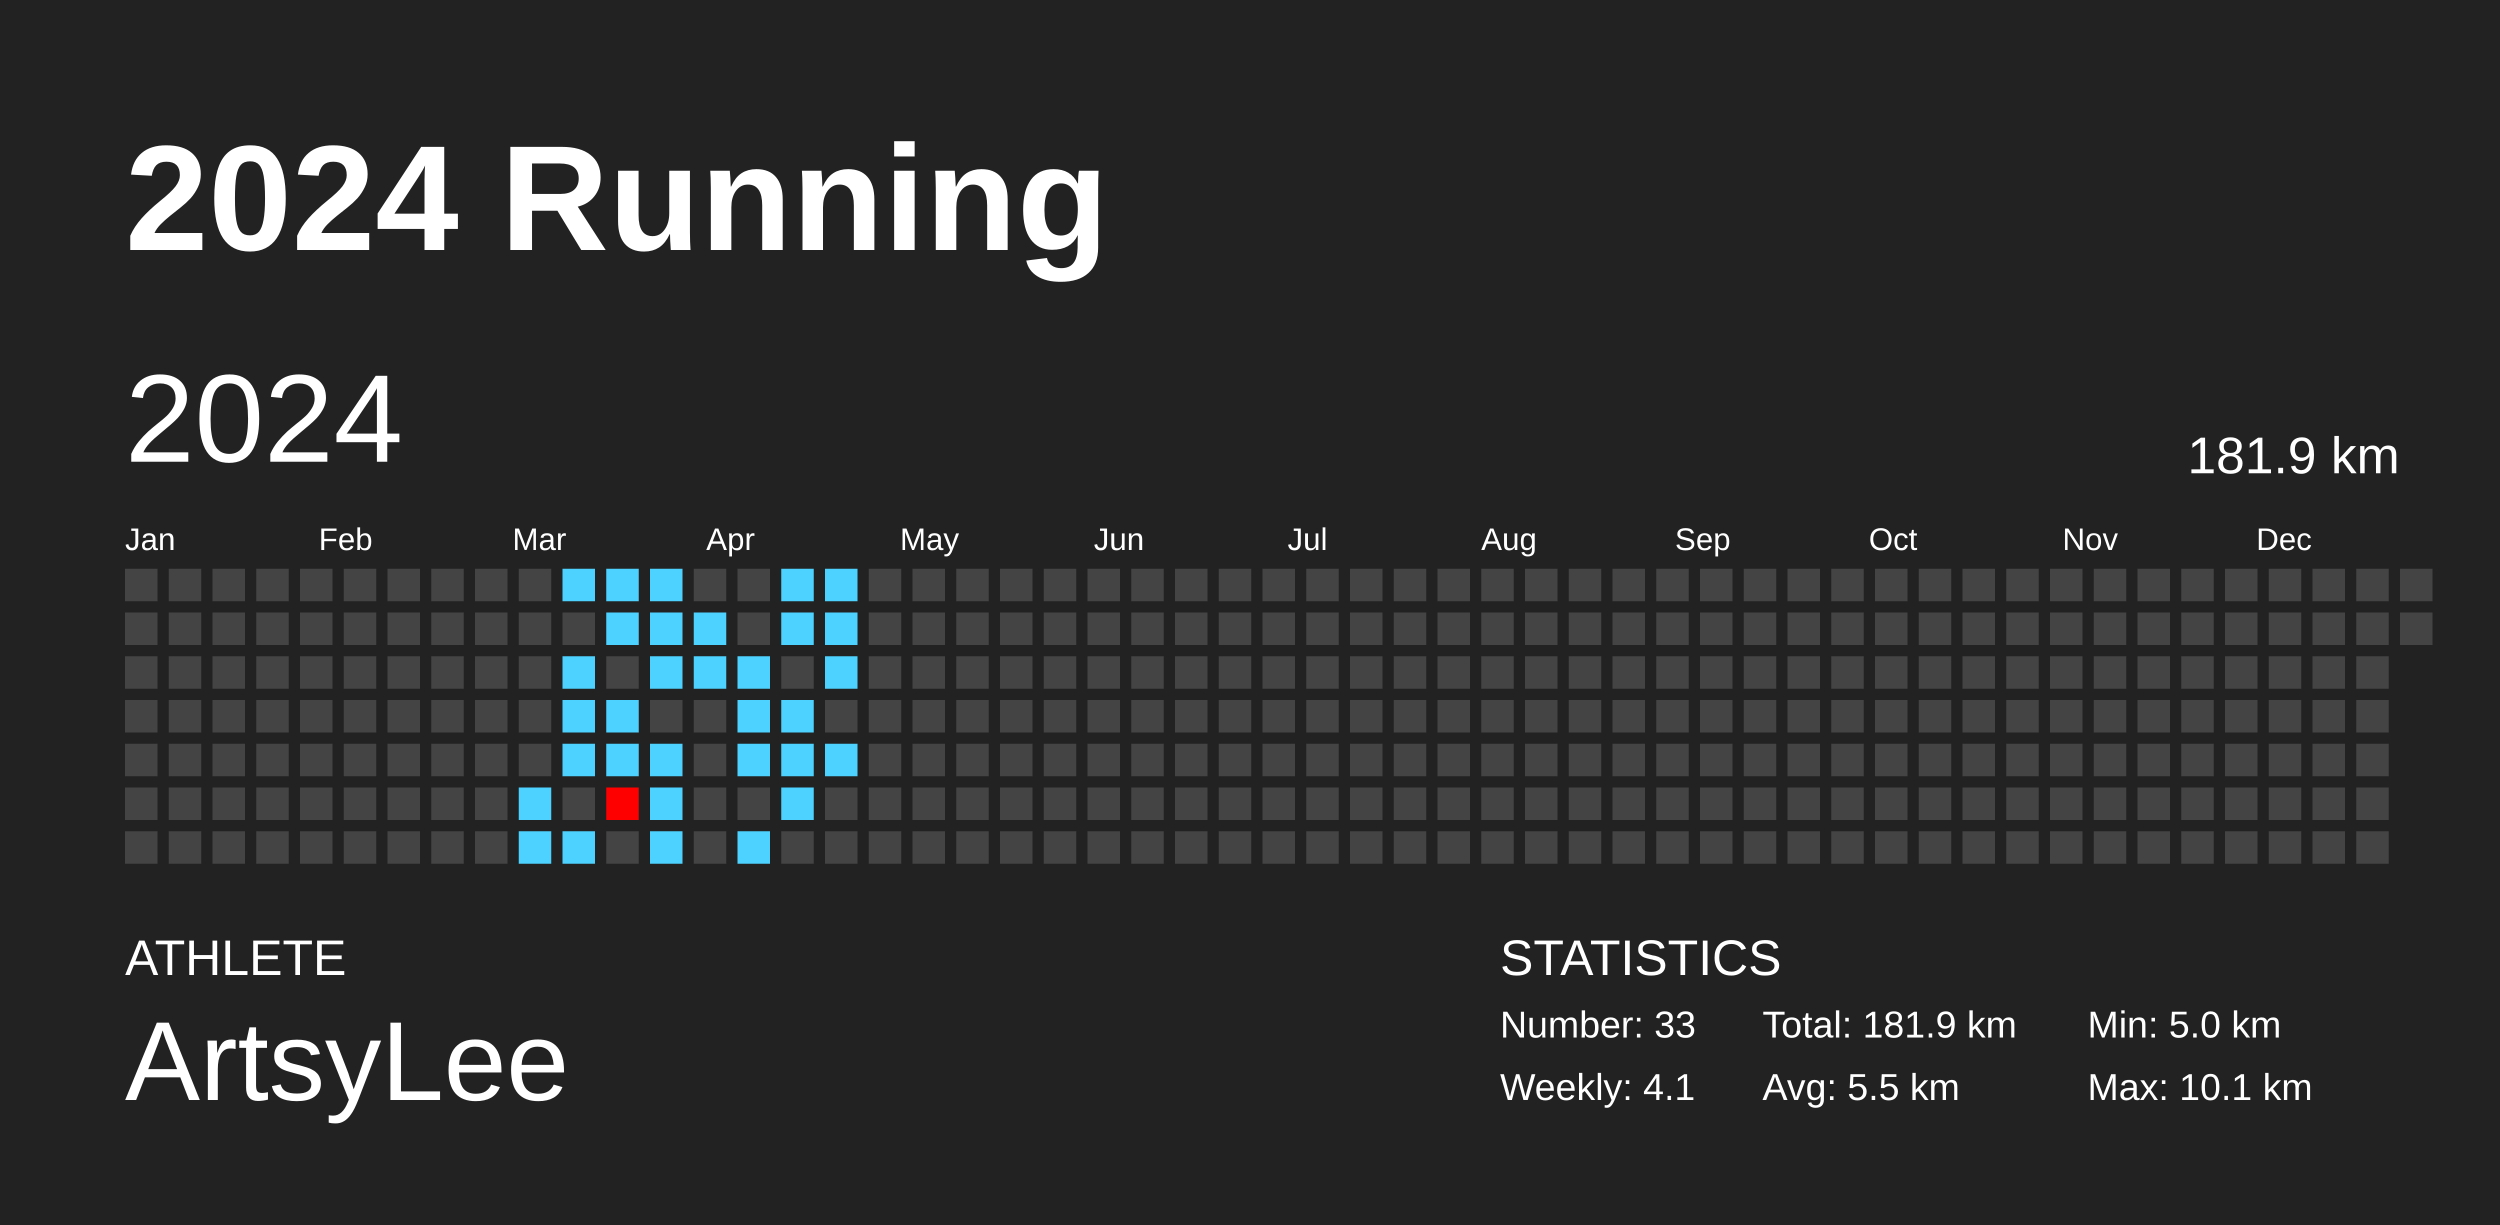
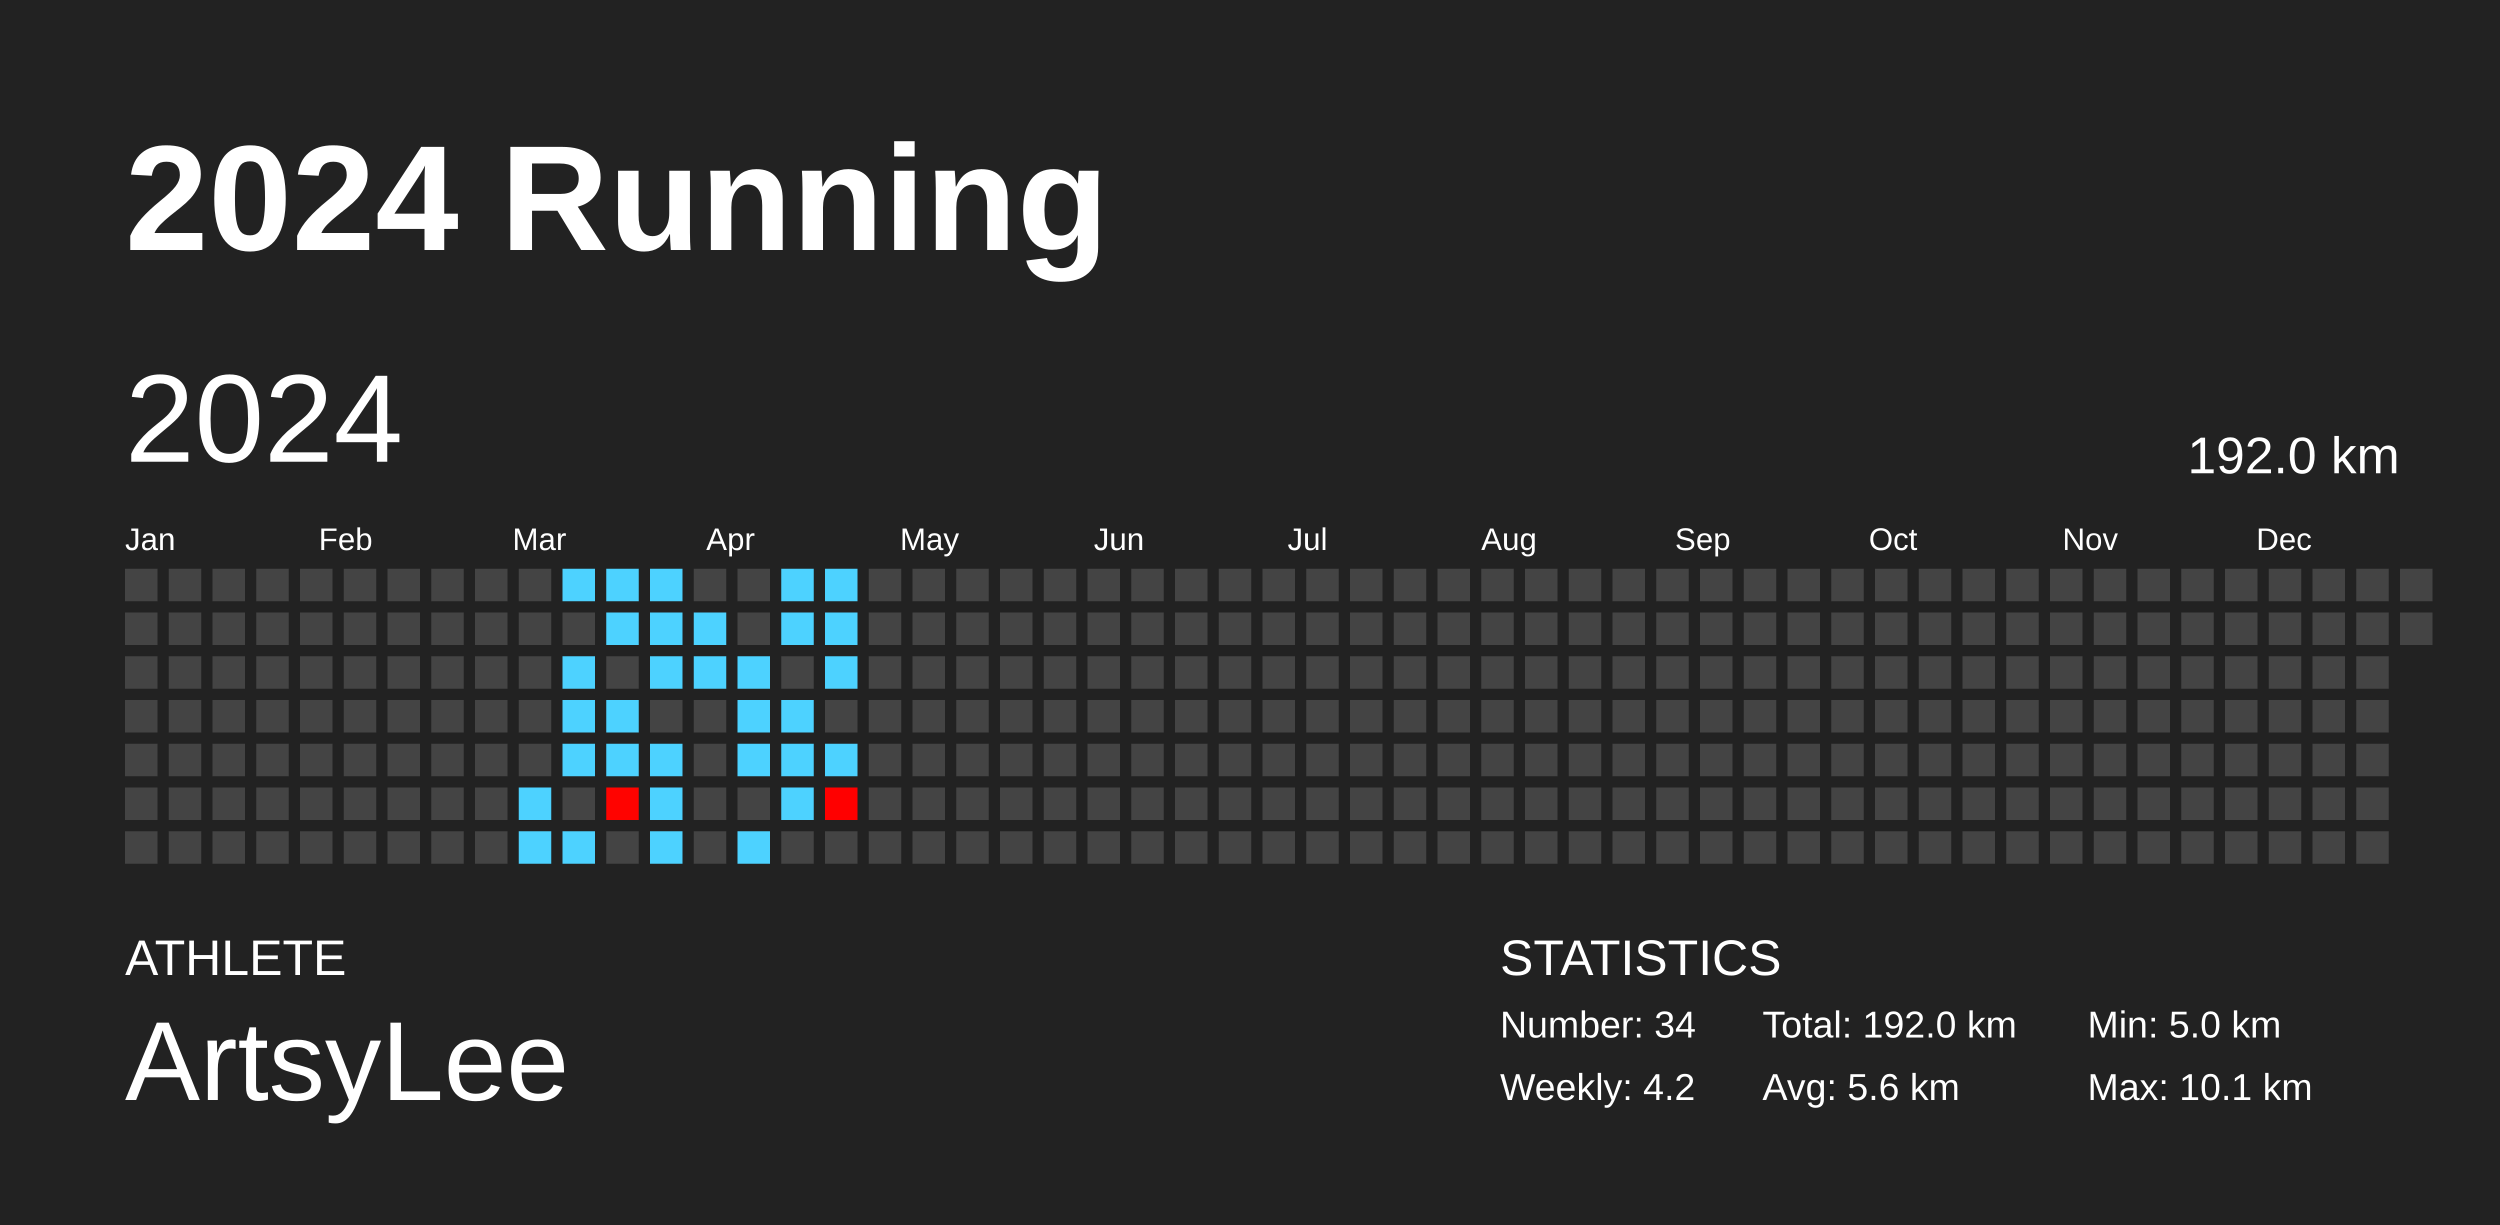
<svg xmlns="http://www.w3.org/2000/svg" baseProfile="full" height="98mm" version="1.1" viewBox="0,0,200,98" width="200mm">
  <defs />
  <rect fill="#222222" height="98" width="200" x="0" y="0" />
  <text fill="#FFFFFF" style="font-size:12px; font-family:Arial; font-weight:bold;" x="10" y="20">2024 Running</text>
  <text fill="#FFFFFF" style="font-size:4px; font-family:Arial" x="10" y="78">ATHLETE</text>
  <text fill="#FFFFFF" style="font-size:9px; font-family:Arial" x="10" y="88">ArtsyLee</text>
  <text fill="#FFFFFF" style="font-size:4px; font-family:Arial" x="120" y="78">STATISTICS</text>
-   <text fill="#FFFFFF" style="font-size:3px; font-family:Arial" x="120" y="83">Number: 33</text>
-   <text fill="#FFFFFF" style="font-size:3px; font-family:Arial" x="120" y="88">Weekly: 4.1</text>
-   <text fill="#FFFFFF" style="font-size:3px; font-family:Arial" x="141" y="83">Total: 181.9 km</text>
-   <text fill="#FFFFFF" style="font-size:3px; font-family:Arial" x="141" y="88">Avg: 5.5 km</text>
+   <text fill="#FFFFFF" style="font-size:3px; font-family:Arial" x="120" y="83">Number: 34</text>
+   <text fill="#FFFFFF" style="font-size:3px; font-family:Arial" x="120" y="88">Weekly: 4.2</text>
+   <text fill="#FFFFFF" style="font-size:3px; font-family:Arial" x="141" y="83">Total: 192.0 km</text>
+   <text fill="#FFFFFF" style="font-size:3px; font-family:Arial" x="141" y="88">Avg: 5.6 km</text>
  <text fill="#FFFFFF" style="font-size:3px; font-family:Arial" x="167" y="83">Min: 5.0 km</text>
  <text fill="#FFFFFF" style="font-size:3px; font-family:Arial" x="167" y="88">Max: 10.1 km</text>
  <text dominant-baseline="hanging" fill="#FFFFFF" style="font-size:10.0px; font-family:Arial;" x="10" y="30">2024</text>
-   <text dominant-baseline="hanging" fill="#FFFFFF" style="font-size:4.125px; font-family:Arial;" x="175" y="35">181.9 km</text>
+   <text dominant-baseline="hanging" fill="#FFFFFF" style="font-size:4.125px; font-family:Arial;" x="175" y="35">192.0 km</text>
  <text fill="#FFFFFF" style="font-size:2.5px; font-family:Arial" x="10.0" y="44">Jan</text>
  <text fill="#FFFFFF" style="font-size:2.5px; font-family:Arial" x="25.5" y="44">Feb</text>
  <text fill="#FFFFFF" style="font-size:2.5px; font-family:Arial" x="41.0" y="44">Mar</text>
  <text fill="#FFFFFF" style="font-size:2.5px; font-family:Arial" x="56.5" y="44">Apr</text>
  <text fill="#FFFFFF" style="font-size:2.5px; font-family:Arial" x="72.0" y="44">May</text>
  <text fill="#FFFFFF" style="font-size:2.5px; font-family:Arial" x="87.5" y="44">Jun</text>
  <text fill="#FFFFFF" style="font-size:2.5px; font-family:Arial" x="103.0" y="44">Jul</text>
  <text fill="#FFFFFF" style="font-size:2.5px; font-family:Arial" x="118.5" y="44">Aug</text>
  <text fill="#FFFFFF" style="font-size:2.5px; font-family:Arial" x="134.0" y="44">Sep</text>
  <text fill="#FFFFFF" style="font-size:2.5px; font-family:Arial" x="149.5" y="44">Oct</text>
  <text fill="#FFFFFF" style="font-size:2.5px; font-family:Arial" x="165.0" y="44">Nov</text>
  <text fill="#FFFFFF" style="font-size:2.5px; font-family:Arial" x="180.5" y="44">Dec</text>
  <rect fill="#444444" height="2.6" width="2.6" x="10.0" y="45.5" />
  <rect fill="#444444" height="2.6" width="2.6" x="10.0" y="49.0" />
  <rect fill="#444444" height="2.6" width="2.6" x="10.0" y="52.5" />
  <rect fill="#444444" height="2.6" width="2.6" x="10.0" y="56.0" />
  <rect fill="#444444" height="2.6" width="2.6" x="10.0" y="59.5" />
  <rect fill="#444444" height="2.6" width="2.6" x="10.0" y="63.0" />
  <rect fill="#444444" height="2.6" width="2.6" x="10.0" y="66.5" />
  <rect fill="#444444" height="2.6" width="2.6" x="13.5" y="45.5" />
  <rect fill="#444444" height="2.6" width="2.6" x="13.5" y="49.0" />
  <rect fill="#444444" height="2.6" width="2.6" x="13.5" y="52.5" />
  <rect fill="#444444" height="2.6" width="2.6" x="13.5" y="56.0" />
  <rect fill="#444444" height="2.6" width="2.6" x="13.5" y="59.5" />
  <rect fill="#444444" height="2.6" width="2.6" x="13.5" y="63.0" />
  <rect fill="#444444" height="2.6" width="2.6" x="13.5" y="66.5" />
  <rect fill="#444444" height="2.6" width="2.6" x="17.0" y="45.5" />
  <rect fill="#444444" height="2.6" width="2.6" x="17.0" y="49.0" />
  <rect fill="#444444" height="2.6" width="2.6" x="17.0" y="52.5" />
  <rect fill="#444444" height="2.6" width="2.6" x="17.0" y="56.0" />
  <rect fill="#444444" height="2.6" width="2.6" x="17.0" y="59.5" />
  <rect fill="#444444" height="2.6" width="2.6" x="17.0" y="63.0" />
  <rect fill="#444444" height="2.6" width="2.6" x="17.0" y="66.5" />
  <rect fill="#444444" height="2.6" width="2.6" x="20.5" y="45.5" />
  <rect fill="#444444" height="2.6" width="2.6" x="20.5" y="49.0" />
  <rect fill="#444444" height="2.6" width="2.6" x="20.5" y="52.5" />
  <rect fill="#444444" height="2.6" width="2.6" x="20.5" y="56.0" />
  <rect fill="#444444" height="2.6" width="2.6" x="20.5" y="59.5" />
  <rect fill="#444444" height="2.6" width="2.6" x="20.5" y="63.0" />
  <rect fill="#444444" height="2.6" width="2.6" x="20.5" y="66.5" />
  <rect fill="#444444" height="2.6" width="2.6" x="24.0" y="45.5" />
  <rect fill="#444444" height="2.6" width="2.6" x="24.0" y="49.0" />
  <rect fill="#444444" height="2.6" width="2.6" x="24.0" y="52.5" />
  <rect fill="#444444" height="2.6" width="2.6" x="24.0" y="56.0" />
  <rect fill="#444444" height="2.6" width="2.6" x="24.0" y="59.5" />
  <rect fill="#444444" height="2.6" width="2.6" x="24.0" y="63.0" />
  <rect fill="#444444" height="2.6" width="2.6" x="24.0" y="66.5" />
  <rect fill="#444444" height="2.6" width="2.6" x="27.5" y="45.5" />
  <rect fill="#444444" height="2.6" width="2.6" x="27.5" y="49.0" />
  <rect fill="#444444" height="2.6" width="2.6" x="27.5" y="52.5" />
  <rect fill="#444444" height="2.6" width="2.6" x="27.5" y="56.0" />
  <rect fill="#444444" height="2.6" width="2.6" x="27.5" y="59.5" />
  <rect fill="#444444" height="2.6" width="2.6" x="27.5" y="63.0" />
  <rect fill="#444444" height="2.6" width="2.6" x="27.5" y="66.5" />
  <rect fill="#444444" height="2.6" width="2.6" x="31.0" y="45.5" />
  <rect fill="#444444" height="2.6" width="2.6" x="31.0" y="49.0" />
  <rect fill="#444444" height="2.6" width="2.6" x="31.0" y="52.5" />
  <rect fill="#444444" height="2.6" width="2.6" x="31.0" y="56.0" />
  <rect fill="#444444" height="2.6" width="2.6" x="31.0" y="59.5" />
  <rect fill="#444444" height="2.6" width="2.6" x="31.0" y="63.0" />
  <rect fill="#444444" height="2.6" width="2.6" x="31.0" y="66.5" />
  <rect fill="#444444" height="2.6" width="2.6" x="34.5" y="45.5" />
  <rect fill="#444444" height="2.6" width="2.6" x="34.5" y="49.0" />
  <rect fill="#444444" height="2.6" width="2.6" x="34.5" y="52.5" />
  <rect fill="#444444" height="2.6" width="2.6" x="34.5" y="56.0" />
  <rect fill="#444444" height="2.6" width="2.6" x="34.5" y="59.5" />
  <rect fill="#444444" height="2.6" width="2.6" x="34.5" y="63.0" />
  <rect fill="#444444" height="2.6" width="2.6" x="34.5" y="66.5" />
  <rect fill="#444444" height="2.6" width="2.6" x="38.0" y="45.5" />
  <rect fill="#444444" height="2.6" width="2.6" x="38.0" y="49.0" />
  <rect fill="#444444" height="2.6" width="2.6" x="38.0" y="52.5" />
  <rect fill="#444444" height="2.6" width="2.6" x="38.0" y="56.0" />
  <rect fill="#444444" height="2.6" width="2.6" x="38.0" y="59.5" />
  <rect fill="#444444" height="2.6" width="2.6" x="38.0" y="63.0" />
  <rect fill="#444444" height="2.6" width="2.6" x="38.0" y="66.5" />
  <rect fill="#444444" height="2.6" width="2.6" x="41.5" y="45.5" />
  <rect fill="#444444" height="2.6" width="2.6" x="41.5" y="49.0" />
  <rect fill="#444444" height="2.6" width="2.6" x="41.5" y="52.5" />
  <rect fill="#444444" height="2.6" width="2.6" x="41.5" y="56.0" />
  <rect fill="#444444" height="2.6" width="2.6" x="41.5" y="59.5" />
  <rect fill="#4dd2ff" height="2.6" width="2.6" x="41.5" y="63.0" />
  <rect fill="#4dd2ff" height="2.6" width="2.6" x="41.5" y="66.5" />
  <rect fill="#4dd2ff" height="2.6" width="2.6" x="45.0" y="45.5" />
  <rect fill="#444444" height="2.6" width="2.6" x="45.0" y="49.0" />
  <rect fill="#4dd2ff" height="2.6" width="2.6" x="45.0" y="52.5" />
  <rect fill="#4dd2ff" height="2.6" width="2.6" x="45.0" y="56.0" />
  <rect fill="#4dd2ff" height="2.6" width="2.6" x="45.0" y="59.5" />
  <rect fill="#444444" height="2.6" width="2.6" x="45.0" y="63.0" />
  <rect fill="#4dd2ff" height="2.6" width="2.6" x="45.0" y="66.5" />
  <rect fill="#4dd2ff" height="2.6" width="2.6" x="48.5" y="45.5" />
  <rect fill="#4dd2ff" height="2.6" width="2.6" x="48.5" y="49.0" />
  <rect fill="#444444" height="2.6" width="2.6" x="48.5" y="52.5" />
  <rect fill="#4dd2ff" height="2.6" width="2.6" x="48.5" y="56.0" />
  <rect fill="#4dd2ff" height="2.6" width="2.6" x="48.5" y="59.5" />
-   <rect fill="#ff0000" height="2.6" width="2.6" x="48.5" y="63.0" />
+   <rect fill="#ff0300" height="2.6" width="2.6" x="48.5" y="63.0" />
  <rect fill="#444444" height="2.6" width="2.6" x="48.5" y="66.5" />
  <rect fill="#4dd2ff" height="2.6" width="2.6" x="52.0" y="45.5" />
  <rect fill="#4dd2ff" height="2.6" width="2.6" x="52.0" y="49.0" />
  <rect fill="#4dd2ff" height="2.6" width="2.6" x="52.0" y="52.5" />
  <rect fill="#444444" height="2.6" width="2.6" x="52.0" y="56.0" />
  <rect fill="#4dd2ff" height="2.6" width="2.6" x="52.0" y="59.5" />
  <rect fill="#4dd2ff" height="2.6" width="2.6" x="52.0" y="63.0" />
  <rect fill="#4dd2ff" height="2.6" width="2.6" x="52.0" y="66.5" />
  <rect fill="#444444" height="2.6" width="2.6" x="55.5" y="45.5" />
  <rect fill="#4dd2ff" height="2.6" width="2.6" x="55.5" y="49.0" />
  <rect fill="#4dd2ff" height="2.6" width="2.6" x="55.5" y="52.5" />
  <rect fill="#444444" height="2.6" width="2.6" x="55.5" y="56.0" />
  <rect fill="#444444" height="2.6" width="2.6" x="55.5" y="59.5" />
  <rect fill="#444444" height="2.6" width="2.6" x="55.5" y="63.0" />
  <rect fill="#444444" height="2.6" width="2.6" x="55.5" y="66.5" />
  <rect fill="#444444" height="2.6" width="2.6" x="59.0" y="45.5" />
  <rect fill="#444444" height="2.6" width="2.6" x="59.0" y="49.0" />
  <rect fill="#4dd2ff" height="2.6" width="2.6" x="59.0" y="52.5" />
  <rect fill="#4dd2ff" height="2.6" width="2.6" x="59.0" y="56.0" />
  <rect fill="#4dd2ff" height="2.6" width="2.6" x="59.0" y="59.5" />
  <rect fill="#444444" height="2.6" width="2.6" x="59.0" y="63.0" />
  <rect fill="#4dd2ff" height="2.6" width="2.6" x="59.0" y="66.5" />
  <rect fill="#4dd2ff" height="2.6" width="2.6" x="62.5" y="45.5" />
  <rect fill="#4dd2ff" height="2.6" width="2.6" x="62.5" y="49.0" />
  <rect fill="#444444" height="2.6" width="2.6" x="62.5" y="52.5" />
  <rect fill="#4dd2ff" height="2.6" width="2.6" x="62.5" y="56.0" />
  <rect fill="#4dd2ff" height="2.6" width="2.6" x="62.5" y="59.5" />
  <rect fill="#4dd2ff" height="2.6" width="2.6" x="62.5" y="63.0" />
  <rect fill="#444444" height="2.6" width="2.6" x="62.5" y="66.5" />
  <rect fill="#4dd2ff" height="2.6" width="2.6" x="66.0" y="45.5" />
  <rect fill="#4dd2ff" height="2.6" width="2.6" x="66.0" y="49.0" />
  <rect fill="#4dd2ff" height="2.6" width="2.6" x="66.0" y="52.5" />
  <rect fill="#444444" height="2.6" width="2.6" x="66.0" y="56.0" />
  <rect fill="#4dd2ff" height="2.6" width="2.6" x="66.0" y="59.5" />
-   <rect fill="#444444" height="2.6" width="2.6" x="66.0" y="63.0" />
+   <rect fill="#ff0000" height="2.6" width="2.6" x="66.0" y="63.0" />
  <rect fill="#444444" height="2.6" width="2.6" x="66.0" y="66.5" />
  <rect fill="#444444" height="2.6" width="2.6" x="69.5" y="45.5" />
  <rect fill="#444444" height="2.6" width="2.6" x="69.5" y="49.0" />
  <rect fill="#444444" height="2.6" width="2.6" x="69.5" y="52.5" />
  <rect fill="#444444" height="2.6" width="2.6" x="69.5" y="56.0" />
  <rect fill="#444444" height="2.6" width="2.6" x="69.5" y="59.5" />
  <rect fill="#444444" height="2.6" width="2.6" x="69.5" y="63.0" />
  <rect fill="#444444" height="2.6" width="2.6" x="69.5" y="66.5" />
  <rect fill="#444444" height="2.6" width="2.6" x="73.0" y="45.5" />
  <rect fill="#444444" height="2.6" width="2.6" x="73.0" y="49.0" />
  <rect fill="#444444" height="2.6" width="2.6" x="73.0" y="52.5" />
  <rect fill="#444444" height="2.6" width="2.6" x="73.0" y="56.0" />
  <rect fill="#444444" height="2.6" width="2.6" x="73.0" y="59.5" />
  <rect fill="#444444" height="2.6" width="2.6" x="73.0" y="63.0" />
  <rect fill="#444444" height="2.6" width="2.6" x="73.0" y="66.5" />
  <rect fill="#444444" height="2.6" width="2.6" x="76.5" y="45.5" />
  <rect fill="#444444" height="2.6" width="2.6" x="76.5" y="49.0" />
  <rect fill="#444444" height="2.6" width="2.6" x="76.5" y="52.5" />
  <rect fill="#444444" height="2.6" width="2.6" x="76.5" y="56.0" />
  <rect fill="#444444" height="2.6" width="2.6" x="76.5" y="59.5" />
  <rect fill="#444444" height="2.6" width="2.6" x="76.5" y="63.0" />
  <rect fill="#444444" height="2.6" width="2.6" x="76.5" y="66.5" />
  <rect fill="#444444" height="2.6" width="2.6" x="80.0" y="45.5" />
  <rect fill="#444444" height="2.6" width="2.6" x="80.0" y="49.0" />
  <rect fill="#444444" height="2.6" width="2.6" x="80.0" y="52.5" />
  <rect fill="#444444" height="2.6" width="2.6" x="80.0" y="56.0" />
  <rect fill="#444444" height="2.6" width="2.6" x="80.0" y="59.5" />
  <rect fill="#444444" height="2.6" width="2.6" x="80.0" y="63.0" />
  <rect fill="#444444" height="2.6" width="2.6" x="80.0" y="66.5" />
  <rect fill="#444444" height="2.6" width="2.6" x="83.5" y="45.5" />
  <rect fill="#444444" height="2.6" width="2.6" x="83.5" y="49.0" />
  <rect fill="#444444" height="2.6" width="2.6" x="83.5" y="52.5" />
  <rect fill="#444444" height="2.6" width="2.6" x="83.5" y="56.0" />
  <rect fill="#444444" height="2.6" width="2.6" x="83.5" y="59.5" />
  <rect fill="#444444" height="2.6" width="2.6" x="83.5" y="63.0" />
  <rect fill="#444444" height="2.6" width="2.6" x="83.5" y="66.5" />
  <rect fill="#444444" height="2.6" width="2.6" x="87.0" y="45.5" />
  <rect fill="#444444" height="2.6" width="2.6" x="87.0" y="49.0" />
  <rect fill="#444444" height="2.6" width="2.6" x="87.0" y="52.5" />
  <rect fill="#444444" height="2.6" width="2.6" x="87.0" y="56.0" />
  <rect fill="#444444" height="2.6" width="2.6" x="87.0" y="59.5" />
  <rect fill="#444444" height="2.6" width="2.6" x="87.0" y="63.0" />
  <rect fill="#444444" height="2.6" width="2.6" x="87.0" y="66.5" />
  <rect fill="#444444" height="2.6" width="2.6" x="90.5" y="45.5" />
  <rect fill="#444444" height="2.6" width="2.6" x="90.5" y="49.0" />
  <rect fill="#444444" height="2.6" width="2.6" x="90.5" y="52.5" />
  <rect fill="#444444" height="2.6" width="2.6" x="90.5" y="56.0" />
  <rect fill="#444444" height="2.6" width="2.6" x="90.5" y="59.5" />
  <rect fill="#444444" height="2.6" width="2.6" x="90.5" y="63.0" />
  <rect fill="#444444" height="2.6" width="2.6" x="90.5" y="66.5" />
  <rect fill="#444444" height="2.6" width="2.6" x="94.0" y="45.5" />
  <rect fill="#444444" height="2.6" width="2.6" x="94.0" y="49.0" />
  <rect fill="#444444" height="2.6" width="2.6" x="94.0" y="52.5" />
  <rect fill="#444444" height="2.6" width="2.6" x="94.0" y="56.0" />
  <rect fill="#444444" height="2.6" width="2.6" x="94.0" y="59.5" />
  <rect fill="#444444" height="2.6" width="2.6" x="94.0" y="63.0" />
  <rect fill="#444444" height="2.6" width="2.6" x="94.0" y="66.5" />
  <rect fill="#444444" height="2.6" width="2.6" x="97.5" y="45.5" />
  <rect fill="#444444" height="2.6" width="2.6" x="97.5" y="49.0" />
  <rect fill="#444444" height="2.6" width="2.6" x="97.5" y="52.5" />
  <rect fill="#444444" height="2.6" width="2.6" x="97.5" y="56.0" />
  <rect fill="#444444" height="2.6" width="2.6" x="97.5" y="59.5" />
  <rect fill="#444444" height="2.6" width="2.6" x="97.5" y="63.0" />
  <rect fill="#444444" height="2.6" width="2.6" x="97.5" y="66.5" />
  <rect fill="#444444" height="2.6" width="2.6" x="101.0" y="45.5" />
  <rect fill="#444444" height="2.6" width="2.6" x="101.0" y="49.0" />
  <rect fill="#444444" height="2.6" width="2.6" x="101.0" y="52.5" />
  <rect fill="#444444" height="2.6" width="2.6" x="101.0" y="56.0" />
  <rect fill="#444444" height="2.6" width="2.6" x="101.0" y="59.5" />
  <rect fill="#444444" height="2.6" width="2.6" x="101.0" y="63.0" />
  <rect fill="#444444" height="2.6" width="2.6" x="101.0" y="66.5" />
  <rect fill="#444444" height="2.6" width="2.6" x="104.5" y="45.5" />
  <rect fill="#444444" height="2.6" width="2.6" x="104.5" y="49.0" />
  <rect fill="#444444" height="2.6" width="2.6" x="104.5" y="52.5" />
  <rect fill="#444444" height="2.6" width="2.6" x="104.5" y="56.0" />
  <rect fill="#444444" height="2.6" width="2.6" x="104.5" y="59.5" />
  <rect fill="#444444" height="2.6" width="2.6" x="104.5" y="63.0" />
  <rect fill="#444444" height="2.6" width="2.6" x="104.5" y="66.5" />
  <rect fill="#444444" height="2.6" width="2.6" x="108.0" y="45.5" />
  <rect fill="#444444" height="2.6" width="2.6" x="108.0" y="49.0" />
  <rect fill="#444444" height="2.6" width="2.6" x="108.0" y="52.5" />
  <rect fill="#444444" height="2.6" width="2.6" x="108.0" y="56.0" />
  <rect fill="#444444" height="2.6" width="2.6" x="108.0" y="59.5" />
  <rect fill="#444444" height="2.6" width="2.6" x="108.0" y="63.0" />
  <rect fill="#444444" height="2.6" width="2.6" x="108.0" y="66.5" />
  <rect fill="#444444" height="2.6" width="2.6" x="111.5" y="45.5" />
  <rect fill="#444444" height="2.6" width="2.6" x="111.5" y="49.0" />
  <rect fill="#444444" height="2.6" width="2.6" x="111.5" y="52.5" />
  <rect fill="#444444" height="2.6" width="2.6" x="111.5" y="56.0" />
  <rect fill="#444444" height="2.6" width="2.6" x="111.5" y="59.5" />
  <rect fill="#444444" height="2.6" width="2.6" x="111.5" y="63.0" />
  <rect fill="#444444" height="2.6" width="2.6" x="111.5" y="66.5" />
  <rect fill="#444444" height="2.6" width="2.6" x="115.0" y="45.5" />
  <rect fill="#444444" height="2.6" width="2.6" x="115.0" y="49.0" />
  <rect fill="#444444" height="2.6" width="2.6" x="115.0" y="52.5" />
  <rect fill="#444444" height="2.6" width="2.6" x="115.0" y="56.0" />
  <rect fill="#444444" height="2.6" width="2.6" x="115.0" y="59.5" />
  <rect fill="#444444" height="2.6" width="2.6" x="115.0" y="63.0" />
  <rect fill="#444444" height="2.6" width="2.6" x="115.0" y="66.5" />
  <rect fill="#444444" height="2.6" width="2.6" x="118.5" y="45.5" />
  <rect fill="#444444" height="2.6" width="2.6" x="118.5" y="49.0" />
  <rect fill="#444444" height="2.6" width="2.6" x="118.5" y="52.5" />
  <rect fill="#444444" height="2.6" width="2.6" x="118.5" y="56.0" />
  <rect fill="#444444" height="2.6" width="2.6" x="118.5" y="59.5" />
  <rect fill="#444444" height="2.6" width="2.6" x="118.5" y="63.0" />
  <rect fill="#444444" height="2.6" width="2.6" x="118.5" y="66.5" />
  <rect fill="#444444" height="2.6" width="2.6" x="122.0" y="45.5" />
  <rect fill="#444444" height="2.6" width="2.6" x="122.0" y="49.0" />
  <rect fill="#444444" height="2.6" width="2.6" x="122.0" y="52.5" />
  <rect fill="#444444" height="2.6" width="2.6" x="122.0" y="56.0" />
  <rect fill="#444444" height="2.6" width="2.6" x="122.0" y="59.5" />
  <rect fill="#444444" height="2.6" width="2.6" x="122.0" y="63.0" />
  <rect fill="#444444" height="2.6" width="2.6" x="122.0" y="66.5" />
  <rect fill="#444444" height="2.6" width="2.6" x="125.5" y="45.5" />
  <rect fill="#444444" height="2.6" width="2.6" x="125.5" y="49.0" />
  <rect fill="#444444" height="2.6" width="2.6" x="125.5" y="52.5" />
  <rect fill="#444444" height="2.6" width="2.6" x="125.5" y="56.0" />
  <rect fill="#444444" height="2.6" width="2.6" x="125.5" y="59.5" />
  <rect fill="#444444" height="2.6" width="2.6" x="125.5" y="63.0" />
  <rect fill="#444444" height="2.6" width="2.6" x="125.5" y="66.5" />
  <rect fill="#444444" height="2.6" width="2.6" x="129.0" y="45.5" />
  <rect fill="#444444" height="2.6" width="2.6" x="129.0" y="49.0" />
  <rect fill="#444444" height="2.6" width="2.6" x="129.0" y="52.5" />
  <rect fill="#444444" height="2.6" width="2.6" x="129.0" y="56.0" />
  <rect fill="#444444" height="2.6" width="2.6" x="129.0" y="59.5" />
  <rect fill="#444444" height="2.6" width="2.6" x="129.0" y="63.0" />
  <rect fill="#444444" height="2.6" width="2.6" x="129.0" y="66.5" />
  <rect fill="#444444" height="2.6" width="2.6" x="132.5" y="45.5" />
  <rect fill="#444444" height="2.6" width="2.6" x="132.5" y="49.0" />
  <rect fill="#444444" height="2.6" width="2.6" x="132.5" y="52.5" />
  <rect fill="#444444" height="2.6" width="2.6" x="132.5" y="56.0" />
  <rect fill="#444444" height="2.6" width="2.6" x="132.5" y="59.5" />
  <rect fill="#444444" height="2.6" width="2.6" x="132.5" y="63.0" />
  <rect fill="#444444" height="2.6" width="2.6" x="132.5" y="66.5" />
  <rect fill="#444444" height="2.6" width="2.6" x="136.0" y="45.5" />
  <rect fill="#444444" height="2.6" width="2.6" x="136.0" y="49.0" />
  <rect fill="#444444" height="2.6" width="2.6" x="136.0" y="52.5" />
  <rect fill="#444444" height="2.6" width="2.6" x="136.0" y="56.0" />
  <rect fill="#444444" height="2.6" width="2.6" x="136.0" y="59.5" />
  <rect fill="#444444" height="2.6" width="2.6" x="136.0" y="63.0" />
  <rect fill="#444444" height="2.6" width="2.6" x="136.0" y="66.5" />
  <rect fill="#444444" height="2.6" width="2.6" x="139.5" y="45.5" />
  <rect fill="#444444" height="2.6" width="2.6" x="139.5" y="49.0" />
  <rect fill="#444444" height="2.6" width="2.6" x="139.5" y="52.5" />
  <rect fill="#444444" height="2.6" width="2.6" x="139.5" y="56.0" />
  <rect fill="#444444" height="2.6" width="2.6" x="139.5" y="59.5" />
  <rect fill="#444444" height="2.6" width="2.6" x="139.5" y="63.0" />
  <rect fill="#444444" height="2.6" width="2.6" x="139.5" y="66.5" />
  <rect fill="#444444" height="2.6" width="2.6" x="143.0" y="45.5" />
  <rect fill="#444444" height="2.6" width="2.6" x="143.0" y="49.0" />
  <rect fill="#444444" height="2.6" width="2.6" x="143.0" y="52.5" />
  <rect fill="#444444" height="2.6" width="2.6" x="143.0" y="56.0" />
  <rect fill="#444444" height="2.6" width="2.6" x="143.0" y="59.5" />
  <rect fill="#444444" height="2.6" width="2.6" x="143.0" y="63.0" />
  <rect fill="#444444" height="2.6" width="2.6" x="143.0" y="66.5" />
  <rect fill="#444444" height="2.6" width="2.6" x="146.5" y="45.5" />
  <rect fill="#444444" height="2.6" width="2.6" x="146.5" y="49.0" />
  <rect fill="#444444" height="2.6" width="2.6" x="146.5" y="52.5" />
  <rect fill="#444444" height="2.6" width="2.6" x="146.5" y="56.0" />
  <rect fill="#444444" height="2.6" width="2.6" x="146.5" y="59.5" />
  <rect fill="#444444" height="2.6" width="2.6" x="146.5" y="63.0" />
  <rect fill="#444444" height="2.6" width="2.6" x="146.5" y="66.5" />
  <rect fill="#444444" height="2.6" width="2.6" x="150.0" y="45.5" />
  <rect fill="#444444" height="2.6" width="2.6" x="150.0" y="49.0" />
  <rect fill="#444444" height="2.6" width="2.6" x="150.0" y="52.5" />
  <rect fill="#444444" height="2.6" width="2.6" x="150.0" y="56.0" />
  <rect fill="#444444" height="2.6" width="2.6" x="150.0" y="59.5" />
  <rect fill="#444444" height="2.6" width="2.6" x="150.0" y="63.0" />
  <rect fill="#444444" height="2.6" width="2.6" x="150.0" y="66.5" />
  <rect fill="#444444" height="2.6" width="2.6" x="153.5" y="45.5" />
  <rect fill="#444444" height="2.6" width="2.6" x="153.5" y="49.0" />
  <rect fill="#444444" height="2.6" width="2.6" x="153.5" y="52.5" />
  <rect fill="#444444" height="2.6" width="2.6" x="153.5" y="56.0" />
  <rect fill="#444444" height="2.6" width="2.6" x="153.5" y="59.5" />
  <rect fill="#444444" height="2.6" width="2.6" x="153.5" y="63.0" />
  <rect fill="#444444" height="2.6" width="2.6" x="153.5" y="66.5" />
  <rect fill="#444444" height="2.6" width="2.6" x="157.0" y="45.5" />
  <rect fill="#444444" height="2.6" width="2.6" x="157.0" y="49.0" />
  <rect fill="#444444" height="2.6" width="2.6" x="157.0" y="52.5" />
  <rect fill="#444444" height="2.6" width="2.6" x="157.0" y="56.0" />
  <rect fill="#444444" height="2.6" width="2.6" x="157.0" y="59.5" />
  <rect fill="#444444" height="2.6" width="2.6" x="157.0" y="63.0" />
  <rect fill="#444444" height="2.6" width="2.6" x="157.0" y="66.5" />
  <rect fill="#444444" height="2.6" width="2.6" x="160.5" y="45.5" />
  <rect fill="#444444" height="2.6" width="2.6" x="160.5" y="49.0" />
  <rect fill="#444444" height="2.6" width="2.6" x="160.5" y="52.5" />
  <rect fill="#444444" height="2.6" width="2.6" x="160.5" y="56.0" />
  <rect fill="#444444" height="2.6" width="2.6" x="160.5" y="59.5" />
  <rect fill="#444444" height="2.6" width="2.6" x="160.5" y="63.0" />
  <rect fill="#444444" height="2.6" width="2.6" x="160.5" y="66.5" />
  <rect fill="#444444" height="2.6" width="2.6" x="164.0" y="45.5" />
  <rect fill="#444444" height="2.6" width="2.6" x="164.0" y="49.0" />
  <rect fill="#444444" height="2.6" width="2.6" x="164.0" y="52.5" />
  <rect fill="#444444" height="2.6" width="2.6" x="164.0" y="56.0" />
  <rect fill="#444444" height="2.6" width="2.6" x="164.0" y="59.5" />
  <rect fill="#444444" height="2.6" width="2.6" x="164.0" y="63.0" />
  <rect fill="#444444" height="2.6" width="2.6" x="164.0" y="66.5" />
  <rect fill="#444444" height="2.6" width="2.6" x="167.5" y="45.5" />
  <rect fill="#444444" height="2.6" width="2.6" x="167.5" y="49.0" />
  <rect fill="#444444" height="2.6" width="2.6" x="167.5" y="52.5" />
  <rect fill="#444444" height="2.6" width="2.6" x="167.5" y="56.0" />
  <rect fill="#444444" height="2.6" width="2.6" x="167.5" y="59.5" />
  <rect fill="#444444" height="2.6" width="2.6" x="167.5" y="63.0" />
  <rect fill="#444444" height="2.6" width="2.6" x="167.5" y="66.5" />
  <rect fill="#444444" height="2.6" width="2.6" x="171.0" y="45.5" />
  <rect fill="#444444" height="2.6" width="2.6" x="171.0" y="49.0" />
  <rect fill="#444444" height="2.6" width="2.6" x="171.0" y="52.5" />
  <rect fill="#444444" height="2.6" width="2.6" x="171.0" y="56.0" />
  <rect fill="#444444" height="2.6" width="2.6" x="171.0" y="59.5" />
  <rect fill="#444444" height="2.6" width="2.6" x="171.0" y="63.0" />
  <rect fill="#444444" height="2.6" width="2.6" x="171.0" y="66.5" />
  <rect fill="#444444" height="2.6" width="2.6" x="174.5" y="45.5" />
  <rect fill="#444444" height="2.6" width="2.6" x="174.5" y="49.0" />
  <rect fill="#444444" height="2.6" width="2.6" x="174.5" y="52.5" />
  <rect fill="#444444" height="2.6" width="2.6" x="174.5" y="56.0" />
  <rect fill="#444444" height="2.6" width="2.6" x="174.5" y="59.5" />
  <rect fill="#444444" height="2.6" width="2.6" x="174.5" y="63.0" />
  <rect fill="#444444" height="2.6" width="2.6" x="174.5" y="66.5" />
  <rect fill="#444444" height="2.6" width="2.6" x="178.0" y="45.5" />
  <rect fill="#444444" height="2.6" width="2.6" x="178.0" y="49.0" />
  <rect fill="#444444" height="2.6" width="2.6" x="178.0" y="52.5" />
  <rect fill="#444444" height="2.6" width="2.6" x="178.0" y="56.0" />
  <rect fill="#444444" height="2.6" width="2.6" x="178.0" y="59.5" />
  <rect fill="#444444" height="2.6" width="2.6" x="178.0" y="63.0" />
  <rect fill="#444444" height="2.6" width="2.6" x="178.0" y="66.5" />
  <rect fill="#444444" height="2.6" width="2.6" x="181.5" y="45.5" />
  <rect fill="#444444" height="2.6" width="2.6" x="181.5" y="49.0" />
  <rect fill="#444444" height="2.6" width="2.6" x="181.5" y="52.5" />
  <rect fill="#444444" height="2.6" width="2.6" x="181.5" y="56.0" />
  <rect fill="#444444" height="2.6" width="2.6" x="181.5" y="59.5" />
  <rect fill="#444444" height="2.6" width="2.6" x="181.5" y="63.0" />
  <rect fill="#444444" height="2.6" width="2.6" x="181.5" y="66.5" />
  <rect fill="#444444" height="2.6" width="2.6" x="185.0" y="45.5" />
  <rect fill="#444444" height="2.6" width="2.6" x="185.0" y="49.0" />
  <rect fill="#444444" height="2.6" width="2.6" x="185.0" y="52.5" />
  <rect fill="#444444" height="2.6" width="2.6" x="185.0" y="56.0" />
  <rect fill="#444444" height="2.6" width="2.6" x="185.0" y="59.5" />
  <rect fill="#444444" height="2.6" width="2.6" x="185.0" y="63.0" />
  <rect fill="#444444" height="2.6" width="2.6" x="185.0" y="66.5" />
  <rect fill="#444444" height="2.6" width="2.6" x="188.5" y="45.5" />
  <rect fill="#444444" height="2.6" width="2.6" x="188.5" y="49.0" />
  <rect fill="#444444" height="2.6" width="2.6" x="188.5" y="52.5" />
  <rect fill="#444444" height="2.6" width="2.6" x="188.5" y="56.0" />
  <rect fill="#444444" height="2.6" width="2.6" x="188.5" y="59.5" />
  <rect fill="#444444" height="2.6" width="2.6" x="188.5" y="63.0" />
  <rect fill="#444444" height="2.6" width="2.6" x="188.5" y="66.5" />
  <rect fill="#444444" height="2.6" width="2.6" x="192.0" y="45.5" />
  <rect fill="#444444" height="2.6" width="2.6" x="192.0" y="49.0" />
</svg>
